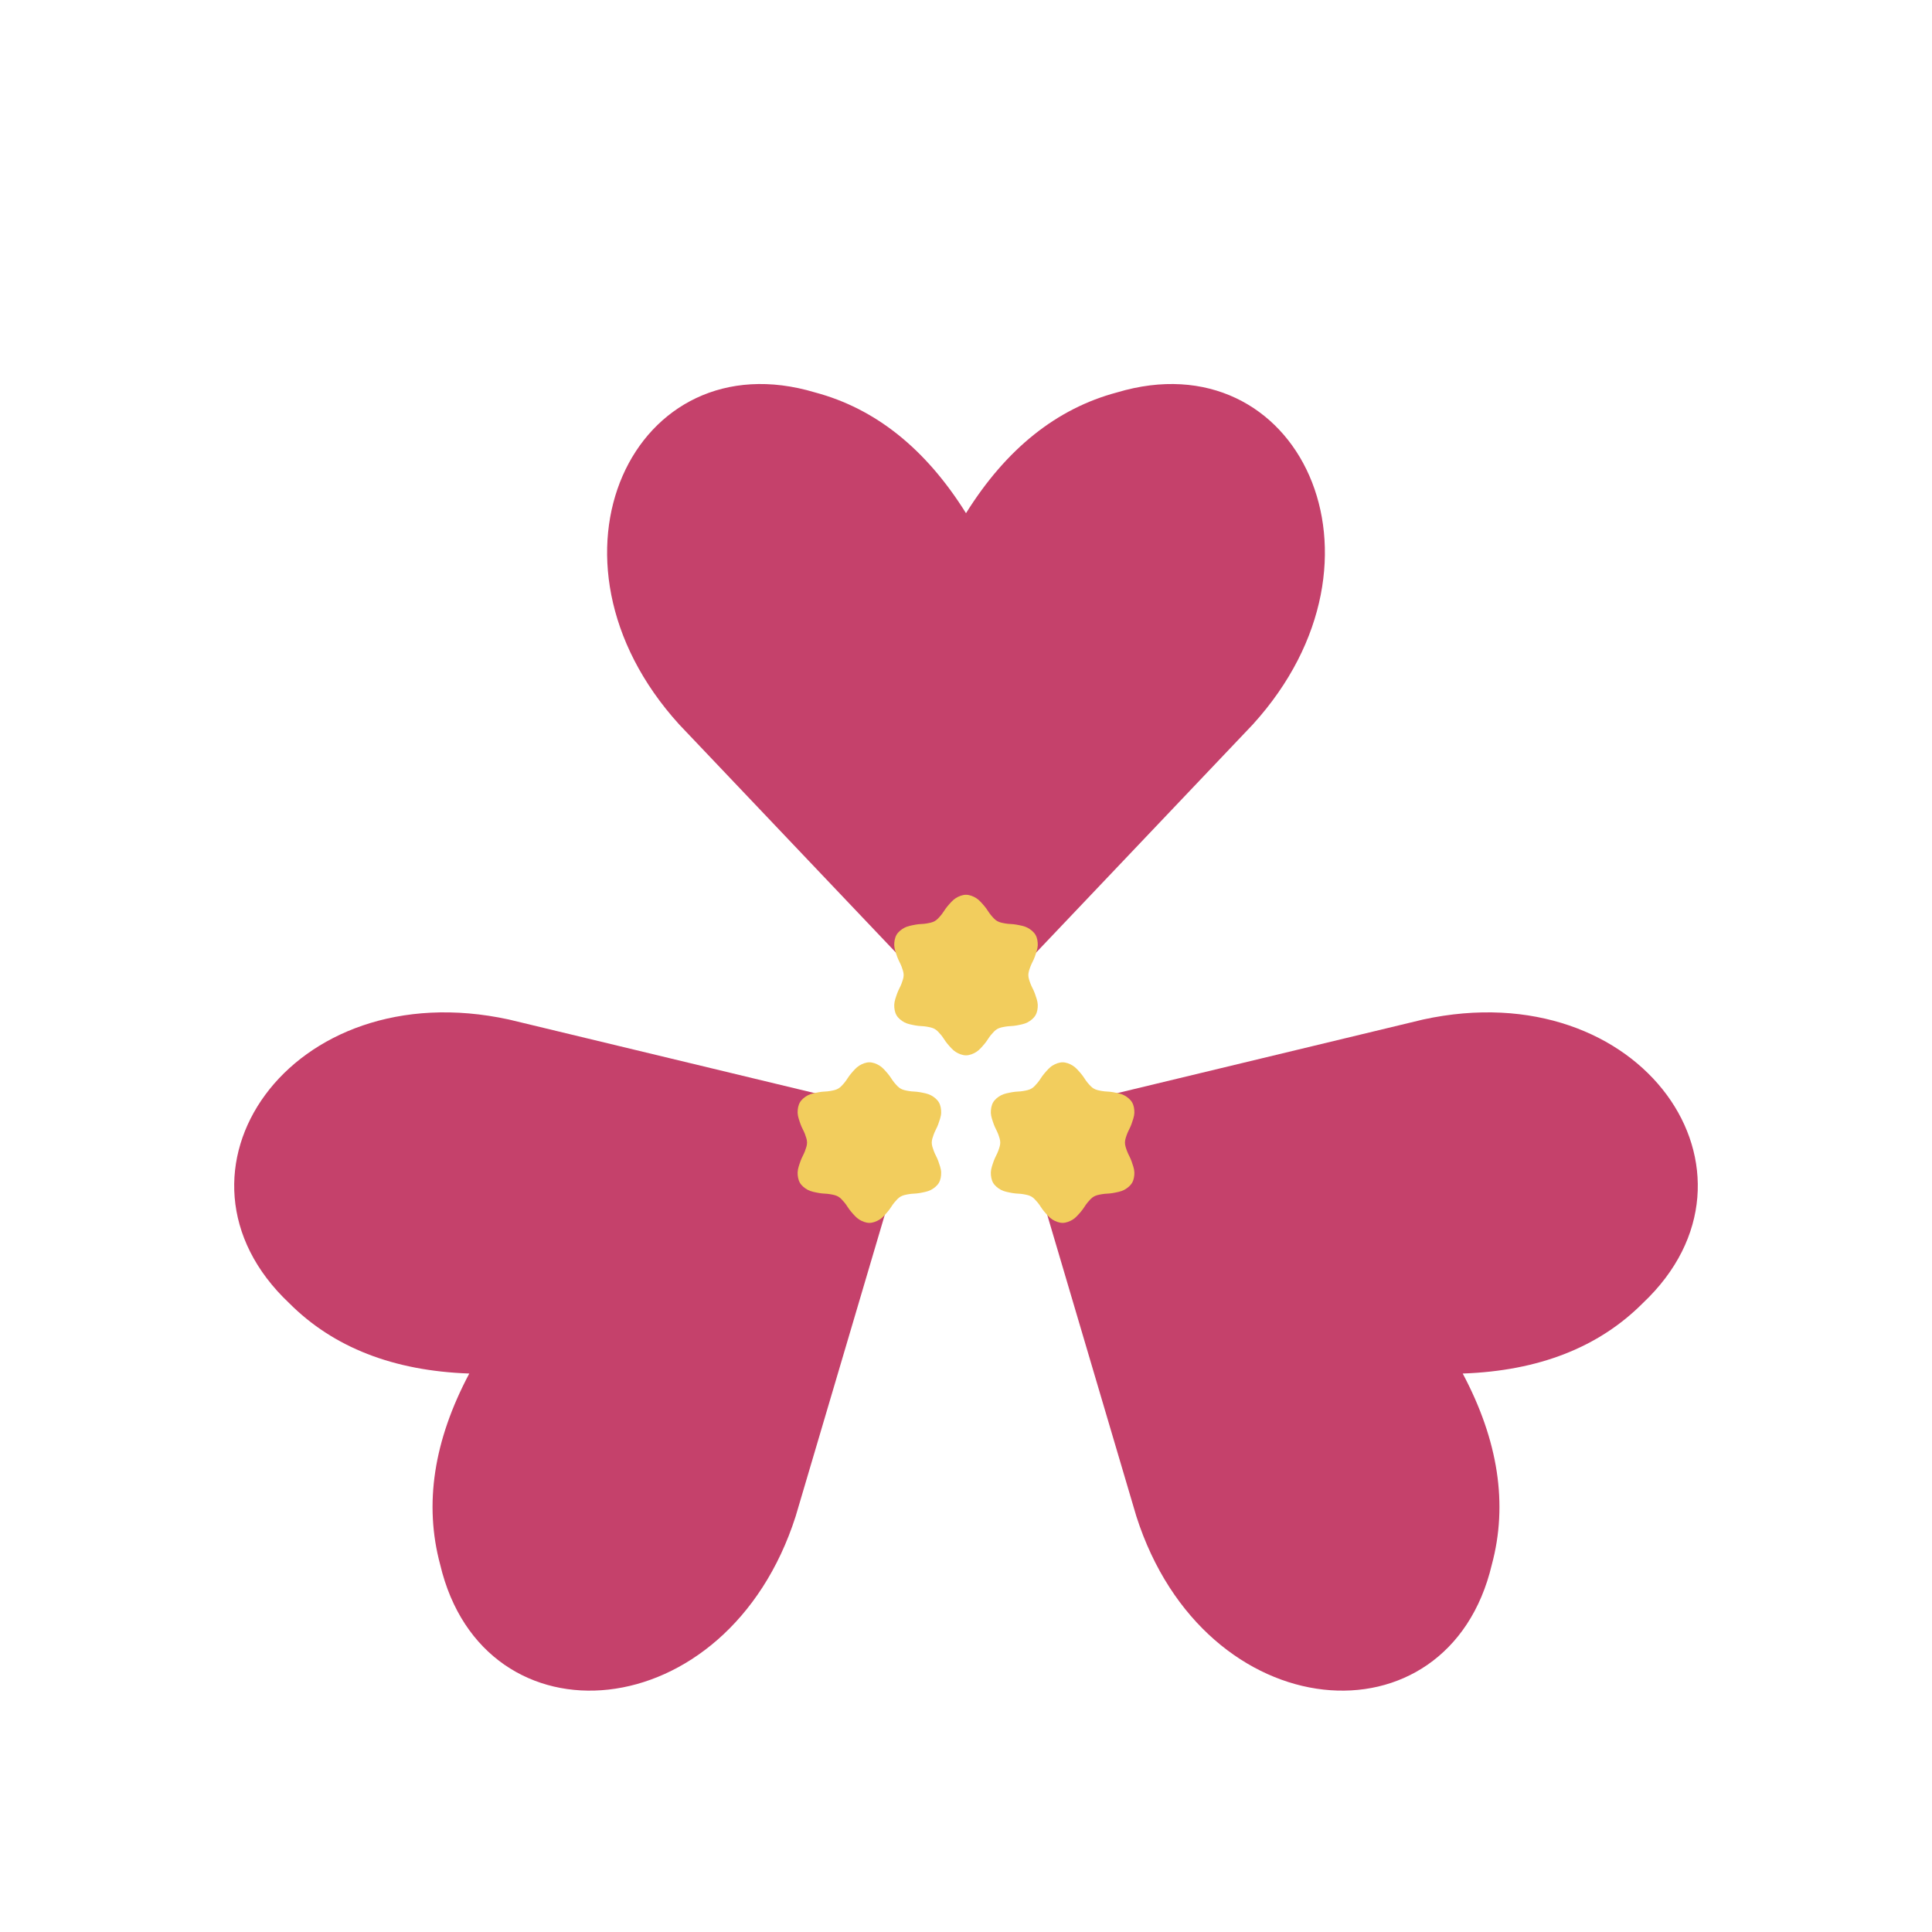
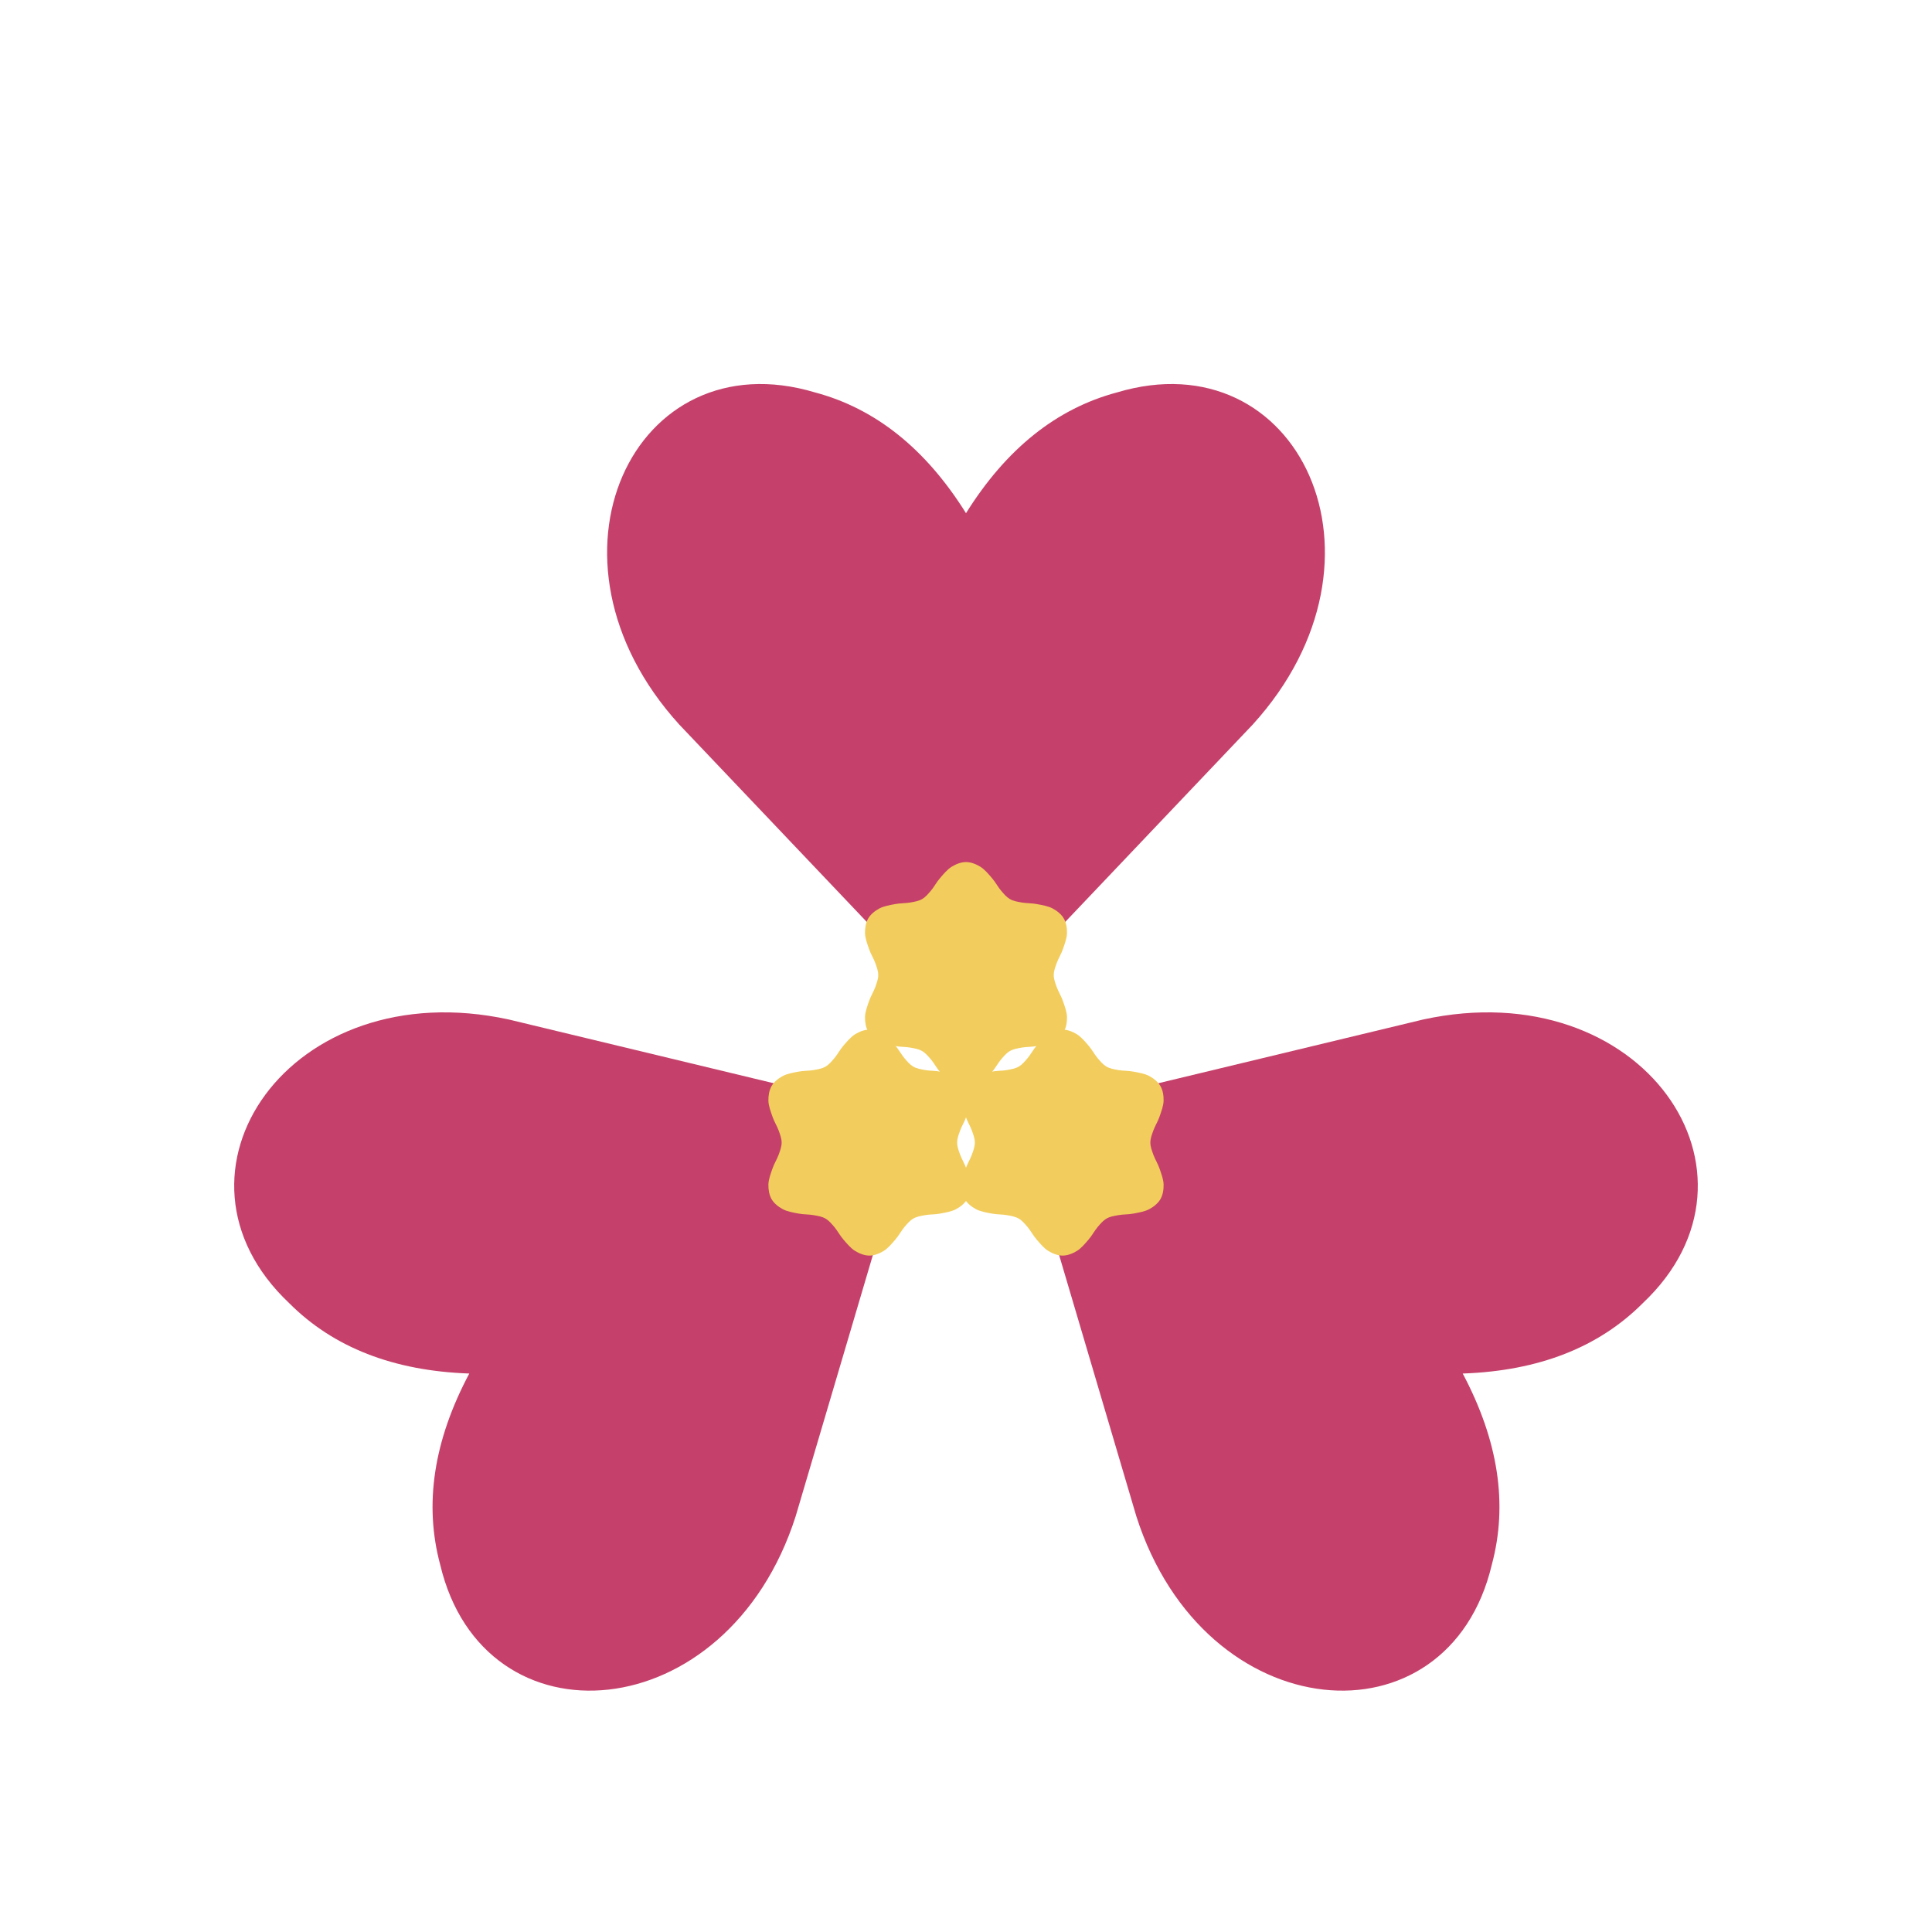
<svg xmlns="http://www.w3.org/2000/svg" viewBox="0 0 64 64" fill="none" role="img" aria-label="三心相聚">
  <g transform="translate(32 36) scale(1) translate(-32 -36)">
    <g transform="rotate(0 32 36)">
      <g transform="translate(0 -0) rotate(0 32 29)">
        <path d="M32 34 L22.5 24 C17.5 18.5 21 11.2 27 13 Q30 13.8 32 17 Q34 13.8 37 13 C43 11.2 46.5 18.5 41.5 24 Z" fill="#C5416B" />
      </g>
    </g>
    <g transform="rotate(120 32 36)">
      <g transform="translate(0 -0) rotate(0 32 29)">
        <path d="M32 34 L22.5 24 C17.5 18.5 21 11.2 27 13 Q30 13.8 32 17 Q34 13.8 37 13 C43 11.2 46.5 18.5 41.5 24 Z" fill="#C5416B" />
      </g>
    </g>
    <g transform="rotate(240 32 36)">
      <g transform="translate(0 -0) rotate(0 32 29)">
        <path d="M32 34 L22.5 24 C17.5 18.5 21 11.2 27 13 Q30 13.8 32 17 Q34 13.8 37 13 C43 11.2 46.5 18.5 41.5 24 Z" fill="#C5416B" />
      </g>
    </g>
    <g data-flower-center="bougainvillea">
-       <path d="M32 28.53C32.083 28.53 32.173 28.564 32.249 28.611C32.324 28.657 32.393 28.74 32.453 28.81C32.513 28.879 32.558 28.966 32.61 29.027C32.662 29.088 32.705 29.14 32.765 29.175C32.825 29.21 32.892 29.221 32.971 29.235C33.049 29.25 33.147 29.245 33.237 29.263C33.328 29.28 33.434 29.298 33.512 29.34C33.59 29.382 33.665 29.443 33.706 29.515C33.748 29.587 33.763 29.682 33.761 29.771C33.758 29.86 33.72 29.96 33.69 30.047C33.66 30.134 33.608 30.216 33.581 30.292C33.554 30.367 33.53 30.431 33.53 30.5C33.53 30.569 33.554 30.633 33.581 30.708C33.608 30.784 33.66 30.866 33.69 30.953C33.72 31.04 33.758 31.14 33.761 31.229C33.763 31.318 33.748 31.413 33.706 31.485C33.665 31.557 33.59 31.618 33.512 31.66C33.434 31.702 33.328 31.72 33.237 31.737C33.147 31.755 33.049 31.75 32.971 31.765C32.892 31.779 32.825 31.79 32.765 31.825C32.705 31.86 32.662 31.912 32.61 31.973C32.558 32.034 32.513 32.121 32.453 32.19C32.393 32.26 32.324 32.343 32.249 32.389C32.173 32.436 32.083 32.47 32 32.47C31.917 32.47 31.827 32.436 31.751 32.389C31.676 32.343 31.607 32.26 31.547 32.19C31.487 32.121 31.442 32.034 31.39 31.973C31.338 31.912 31.295 31.86 31.235 31.825C31.175 31.79 31.108 31.779 31.029 31.765C30.951 31.75 30.853 31.755 30.763 31.737C30.672 31.72 30.566 31.702 30.488 31.66C30.41 31.618 30.335 31.557 30.294 31.485C30.253 31.413 30.237 31.318 30.239 31.229C30.242 31.14 30.28 31.04 30.31 30.953C30.34 30.866 30.392 30.784 30.419 30.708C30.446 30.633 30.47 30.569 30.47 30.5C30.47 30.431 30.446 30.367 30.419 30.292C30.392 30.216 30.34 30.134 30.31 30.047C30.28 29.96 30.242 29.86 30.239 29.771C30.237 29.682 30.253 29.587 30.294 29.515C30.335 29.443 30.41 29.382 30.488 29.34C30.566 29.298 30.672 29.28 30.763 29.263C30.853 29.245 30.951 29.25 31.029 29.235C31.108 29.221 31.175 29.21 31.235 29.175C31.295 29.14 31.338 29.088 31.39 29.027C31.442 28.966 31.487 28.879 31.547 28.81C31.607 28.74 31.676 28.657 31.751 28.611C31.827 28.564 31.917 28.53 32 28.53Z" transform="translate(32 32.3) scale(1.35) translate(-32 -30.5)" fill="#F2CD5D" />
-       <path d="M32 28.53C32.083 28.53 32.173 28.564 32.249 28.611C32.324 28.657 32.393 28.74 32.453 28.81C32.513 28.879 32.558 28.966 32.61 29.027C32.662 29.088 32.705 29.14 32.765 29.175C32.825 29.21 32.892 29.221 32.971 29.235C33.049 29.25 33.147 29.245 33.237 29.263C33.328 29.28 33.434 29.298 33.512 29.34C33.59 29.382 33.665 29.443 33.706 29.515C33.748 29.587 33.763 29.682 33.761 29.771C33.758 29.86 33.72 29.96 33.69 30.047C33.66 30.134 33.608 30.216 33.581 30.292C33.554 30.367 33.53 30.431 33.53 30.5C33.53 30.569 33.554 30.633 33.581 30.708C33.608 30.784 33.66 30.866 33.69 30.953C33.72 31.04 33.758 31.14 33.761 31.229C33.763 31.318 33.748 31.413 33.706 31.485C33.665 31.557 33.59 31.618 33.512 31.66C33.434 31.702 33.328 31.72 33.237 31.737C33.147 31.755 33.049 31.75 32.971 31.765C32.892 31.779 32.825 31.79 32.765 31.825C32.705 31.86 32.662 31.912 32.61 31.973C32.558 32.034 32.513 32.121 32.453 32.19C32.393 32.26 32.324 32.343 32.249 32.389C32.173 32.436 32.083 32.47 32 32.47C31.917 32.47 31.827 32.436 31.751 32.389C31.676 32.343 31.607 32.26 31.547 32.19C31.487 32.121 31.442 32.034 31.39 31.973C31.338 31.912 31.295 31.86 31.235 31.825C31.175 31.79 31.108 31.779 31.029 31.765C30.951 31.75 30.853 31.755 30.763 31.737C30.672 31.72 30.566 31.702 30.488 31.66C30.41 31.618 30.335 31.557 30.294 31.485C30.253 31.413 30.237 31.318 30.239 31.229C30.242 31.14 30.28 31.04 30.31 30.953C30.34 30.866 30.392 30.784 30.419 30.708C30.446 30.633 30.47 30.569 30.47 30.5C30.47 30.431 30.446 30.367 30.419 30.292C30.392 30.216 30.34 30.134 30.31 30.047C30.28 29.96 30.242 29.86 30.239 29.771C30.237 29.682 30.253 29.587 30.294 29.515C30.335 29.443 30.41 29.382 30.488 29.34C30.566 29.298 30.672 29.28 30.763 29.263C30.853 29.245 30.951 29.25 31.029 29.235C31.108 29.221 31.175 29.21 31.235 29.175C31.295 29.14 31.338 29.088 31.39 29.027C31.442 28.966 31.487 28.879 31.547 28.81C31.607 28.74 31.676 28.657 31.751 28.611C31.827 28.564 31.917 28.53 32 28.53Z" transform="translate(28.8 37.85) scale(1.35) translate(-32 -30.5)" fill="#F2CD5D" />
-       <path d="M32 28.53C32.083 28.53 32.173 28.564 32.249 28.611C32.324 28.657 32.393 28.74 32.453 28.81C32.513 28.879 32.558 28.966 32.61 29.027C32.662 29.088 32.705 29.14 32.765 29.175C32.825 29.21 32.892 29.221 32.971 29.235C33.049 29.25 33.147 29.245 33.237 29.263C33.328 29.28 33.434 29.298 33.512 29.34C33.59 29.382 33.665 29.443 33.706 29.515C33.748 29.587 33.763 29.682 33.761 29.771C33.758 29.86 33.72 29.96 33.69 30.047C33.66 30.134 33.608 30.216 33.581 30.292C33.554 30.367 33.53 30.431 33.53 30.5C33.53 30.569 33.554 30.633 33.581 30.708C33.608 30.784 33.66 30.866 33.69 30.953C33.72 31.04 33.758 31.14 33.761 31.229C33.763 31.318 33.748 31.413 33.706 31.485C33.665 31.557 33.59 31.618 33.512 31.66C33.434 31.702 33.328 31.72 33.237 31.737C33.147 31.755 33.049 31.75 32.971 31.765C32.892 31.779 32.825 31.79 32.765 31.825C32.705 31.86 32.662 31.912 32.61 31.973C32.558 32.034 32.513 32.121 32.453 32.19C32.393 32.26 32.324 32.343 32.249 32.389C32.173 32.436 32.083 32.47 32 32.47C31.917 32.47 31.827 32.436 31.751 32.389C31.676 32.343 31.607 32.26 31.547 32.19C31.487 32.121 31.442 32.034 31.39 31.973C31.338 31.912 31.295 31.86 31.235 31.825C31.175 31.79 31.108 31.779 31.029 31.765C30.951 31.75 30.853 31.755 30.763 31.737C30.672 31.72 30.566 31.702 30.488 31.66C30.41 31.618 30.335 31.557 30.294 31.485C30.253 31.413 30.237 31.318 30.239 31.229C30.242 31.14 30.28 31.04 30.31 30.953C30.34 30.866 30.392 30.784 30.419 30.708C30.446 30.633 30.47 30.569 30.47 30.5C30.47 30.431 30.446 30.367 30.419 30.292C30.392 30.216 30.34 30.134 30.31 30.047C30.28 29.96 30.242 29.86 30.239 29.771C30.237 29.682 30.253 29.587 30.294 29.515C30.335 29.443 30.41 29.382 30.488 29.34C30.566 29.298 30.672 29.28 30.763 29.263C30.853 29.245 30.951 29.25 31.029 29.235C31.108 29.221 31.175 29.21 31.235 29.175C31.295 29.14 31.338 29.088 31.39 29.027C31.442 28.966 31.487 28.879 31.547 28.81C31.607 28.74 31.676 28.657 31.751 28.611C31.827 28.564 31.917 28.53 32 28.53Z" transform="translate(35.2 37.85) scale(1.35) translate(-32 -30.5)" fill="#F2CD5D" />
+       <path d="M32 28.53C32.083 28.53 32.173 28.564 32.249 28.611C32.324 28.657 32.393 28.74 32.453 28.81C32.513 28.879 32.558 28.966 32.61 29.027C32.662 29.088 32.705 29.14 32.765 29.175C32.825 29.21 32.892 29.221 32.971 29.235C33.049 29.25 33.147 29.245 33.237 29.263C33.328 29.28 33.434 29.298 33.512 29.34C33.59 29.382 33.665 29.443 33.706 29.515C33.748 29.587 33.763 29.682 33.761 29.771C33.758 29.86 33.72 29.96 33.69 30.047C33.66 30.134 33.608 30.216 33.581 30.292C33.554 30.367 33.53 30.431 33.53 30.5C33.53 30.569 33.554 30.633 33.581 30.708C33.608 30.784 33.66 30.866 33.69 30.953C33.72 31.04 33.758 31.14 33.761 31.229C33.763 31.318 33.748 31.413 33.706 31.485C33.665 31.557 33.59 31.618 33.512 31.66C33.434 31.702 33.328 31.72 33.237 31.737C33.147 31.755 33.049 31.75 32.971 31.765C32.892 31.779 32.825 31.79 32.765 31.825C32.705 31.86 32.662 31.912 32.61 31.973C32.558 32.034 32.513 32.121 32.453 32.19C32.393 32.26 32.324 32.343 32.249 32.389C32.173 32.436 32.083 32.47 32 32.47C31.917 32.47 31.827 32.436 31.751 32.389C31.676 32.343 31.607 32.26 31.547 32.19C31.487 32.121 31.442 32.034 31.39 31.973C31.338 31.912 31.295 31.86 31.235 31.825C31.175 31.79 31.108 31.779 31.029 31.765C30.951 31.75 30.853 31.755 30.763 31.737C30.672 31.72 30.566 31.702 30.488 31.66C30.41 31.618 30.335 31.557 30.294 31.485C30.253 31.413 30.237 31.318 30.239 31.229C30.242 31.14 30.28 31.04 30.31 30.953C30.34 30.866 30.392 30.784 30.419 30.708C30.446 30.633 30.47 30.569 30.47 30.5C30.47 30.431 30.446 30.367 30.419 30.292C30.392 30.216 30.34 30.134 30.31 30.047C30.28 29.96 30.242 29.86 30.239 29.771C30.237 29.682 30.253 29.587 30.294 29.515C30.335 29.443 30.41 29.382 30.488 29.34C30.566 29.298 30.672 29.28 30.763 29.263C30.853 29.245 30.951 29.25 31.029 29.235C31.108 29.221 31.175 29.21 31.235 29.175C31.295 29.14 31.338 29.088 31.39 29.027C31.442 28.966 31.487 28.879 31.547 28.81C31.607 28.74 31.676 28.657 31.751 28.611C31.827 28.564 31.917 28.53 32 28.53Z" transform="translate(32 32.3) scale(1.9) translate(-32 -30.5)" fill="#F2CD5D" />
+       <path d="M32 28.53C32.083 28.53 32.173 28.564 32.249 28.611C32.324 28.657 32.393 28.74 32.453 28.81C32.513 28.879 32.558 28.966 32.61 29.027C32.662 29.088 32.705 29.14 32.765 29.175C32.825 29.21 32.892 29.221 32.971 29.235C33.049 29.25 33.147 29.245 33.237 29.263C33.328 29.28 33.434 29.298 33.512 29.34C33.59 29.382 33.665 29.443 33.706 29.515C33.748 29.587 33.763 29.682 33.761 29.771C33.758 29.86 33.72 29.96 33.69 30.047C33.66 30.134 33.608 30.216 33.581 30.292C33.554 30.367 33.53 30.431 33.53 30.5C33.53 30.569 33.554 30.633 33.581 30.708C33.608 30.784 33.66 30.866 33.69 30.953C33.72 31.04 33.758 31.14 33.761 31.229C33.763 31.318 33.748 31.413 33.706 31.485C33.665 31.557 33.59 31.618 33.512 31.66C33.434 31.702 33.328 31.72 33.237 31.737C33.147 31.755 33.049 31.75 32.971 31.765C32.892 31.779 32.825 31.79 32.765 31.825C32.705 31.86 32.662 31.912 32.61 31.973C32.558 32.034 32.513 32.121 32.453 32.19C32.393 32.26 32.324 32.343 32.249 32.389C32.173 32.436 32.083 32.47 32 32.47C31.917 32.47 31.827 32.436 31.751 32.389C31.676 32.343 31.607 32.26 31.547 32.19C31.487 32.121 31.442 32.034 31.39 31.973C31.338 31.912 31.295 31.86 31.235 31.825C31.175 31.79 31.108 31.779 31.029 31.765C30.951 31.75 30.853 31.755 30.763 31.737C30.672 31.72 30.566 31.702 30.488 31.66C30.41 31.618 30.335 31.557 30.294 31.485C30.253 31.413 30.237 31.318 30.239 31.229C30.242 31.14 30.28 31.04 30.31 30.953C30.34 30.866 30.392 30.784 30.419 30.708C30.446 30.633 30.47 30.569 30.47 30.5C30.47 30.431 30.446 30.367 30.419 30.292C30.392 30.216 30.34 30.134 30.31 30.047C30.28 29.96 30.242 29.86 30.239 29.771C30.237 29.682 30.253 29.587 30.294 29.515C30.335 29.443 30.41 29.382 30.488 29.34C30.566 29.298 30.672 29.28 30.763 29.263C30.853 29.245 30.951 29.25 31.029 29.235C31.108 29.221 31.175 29.21 31.235 29.175C31.295 29.14 31.338 29.088 31.39 29.027C31.442 28.966 31.487 28.879 31.547 28.81C31.607 28.74 31.676 28.657 31.751 28.611C31.827 28.564 31.917 28.53 32 28.53Z" transform="translate(28.8 37.85) scale(1.9) translate(-32 -30.5)" fill="#F2CD5D" />
+       <path d="M32 28.53C32.083 28.53 32.173 28.564 32.249 28.611C32.324 28.657 32.393 28.74 32.453 28.81C32.513 28.879 32.558 28.966 32.61 29.027C32.662 29.088 32.705 29.14 32.765 29.175C32.825 29.21 32.892 29.221 32.971 29.235C33.049 29.25 33.147 29.245 33.237 29.263C33.328 29.28 33.434 29.298 33.512 29.34C33.59 29.382 33.665 29.443 33.706 29.515C33.748 29.587 33.763 29.682 33.761 29.771C33.758 29.86 33.72 29.96 33.69 30.047C33.66 30.134 33.608 30.216 33.581 30.292C33.554 30.367 33.53 30.431 33.53 30.5C33.53 30.569 33.554 30.633 33.581 30.708C33.608 30.784 33.66 30.866 33.69 30.953C33.72 31.04 33.758 31.14 33.761 31.229C33.763 31.318 33.748 31.413 33.706 31.485C33.665 31.557 33.59 31.618 33.512 31.66C33.434 31.702 33.328 31.72 33.237 31.737C33.147 31.755 33.049 31.75 32.971 31.765C32.892 31.779 32.825 31.79 32.765 31.825C32.705 31.86 32.662 31.912 32.61 31.973C32.558 32.034 32.513 32.121 32.453 32.19C32.393 32.26 32.324 32.343 32.249 32.389C32.173 32.436 32.083 32.47 32 32.47C31.917 32.47 31.827 32.436 31.751 32.389C31.676 32.343 31.607 32.26 31.547 32.19C31.487 32.121 31.442 32.034 31.39 31.973C31.338 31.912 31.295 31.86 31.235 31.825C31.175 31.79 31.108 31.779 31.029 31.765C30.951 31.75 30.853 31.755 30.763 31.737C30.672 31.72 30.566 31.702 30.488 31.66C30.41 31.618 30.335 31.557 30.294 31.485C30.253 31.413 30.237 31.318 30.239 31.229C30.242 31.14 30.28 31.04 30.31 30.953C30.34 30.866 30.392 30.784 30.419 30.708C30.446 30.633 30.47 30.569 30.47 30.5C30.47 30.431 30.446 30.367 30.419 30.292C30.392 30.216 30.34 30.134 30.31 30.047C30.28 29.96 30.242 29.86 30.239 29.771C30.237 29.682 30.253 29.587 30.294 29.515C30.335 29.443 30.41 29.382 30.488 29.34C30.566 29.298 30.672 29.28 30.763 29.263C30.853 29.245 30.951 29.25 31.029 29.235C31.108 29.221 31.175 29.21 31.235 29.175C31.295 29.14 31.338 29.088 31.39 29.027C31.442 28.966 31.487 28.879 31.547 28.81C31.607 28.74 31.676 28.657 31.751 28.611C31.827 28.564 31.917 28.53 32 28.53Z" transform="translate(35.2 37.85) scale(1.9) translate(-32 -30.5)" fill="#F2CD5D" />
    </g>
  </g>
</svg>
